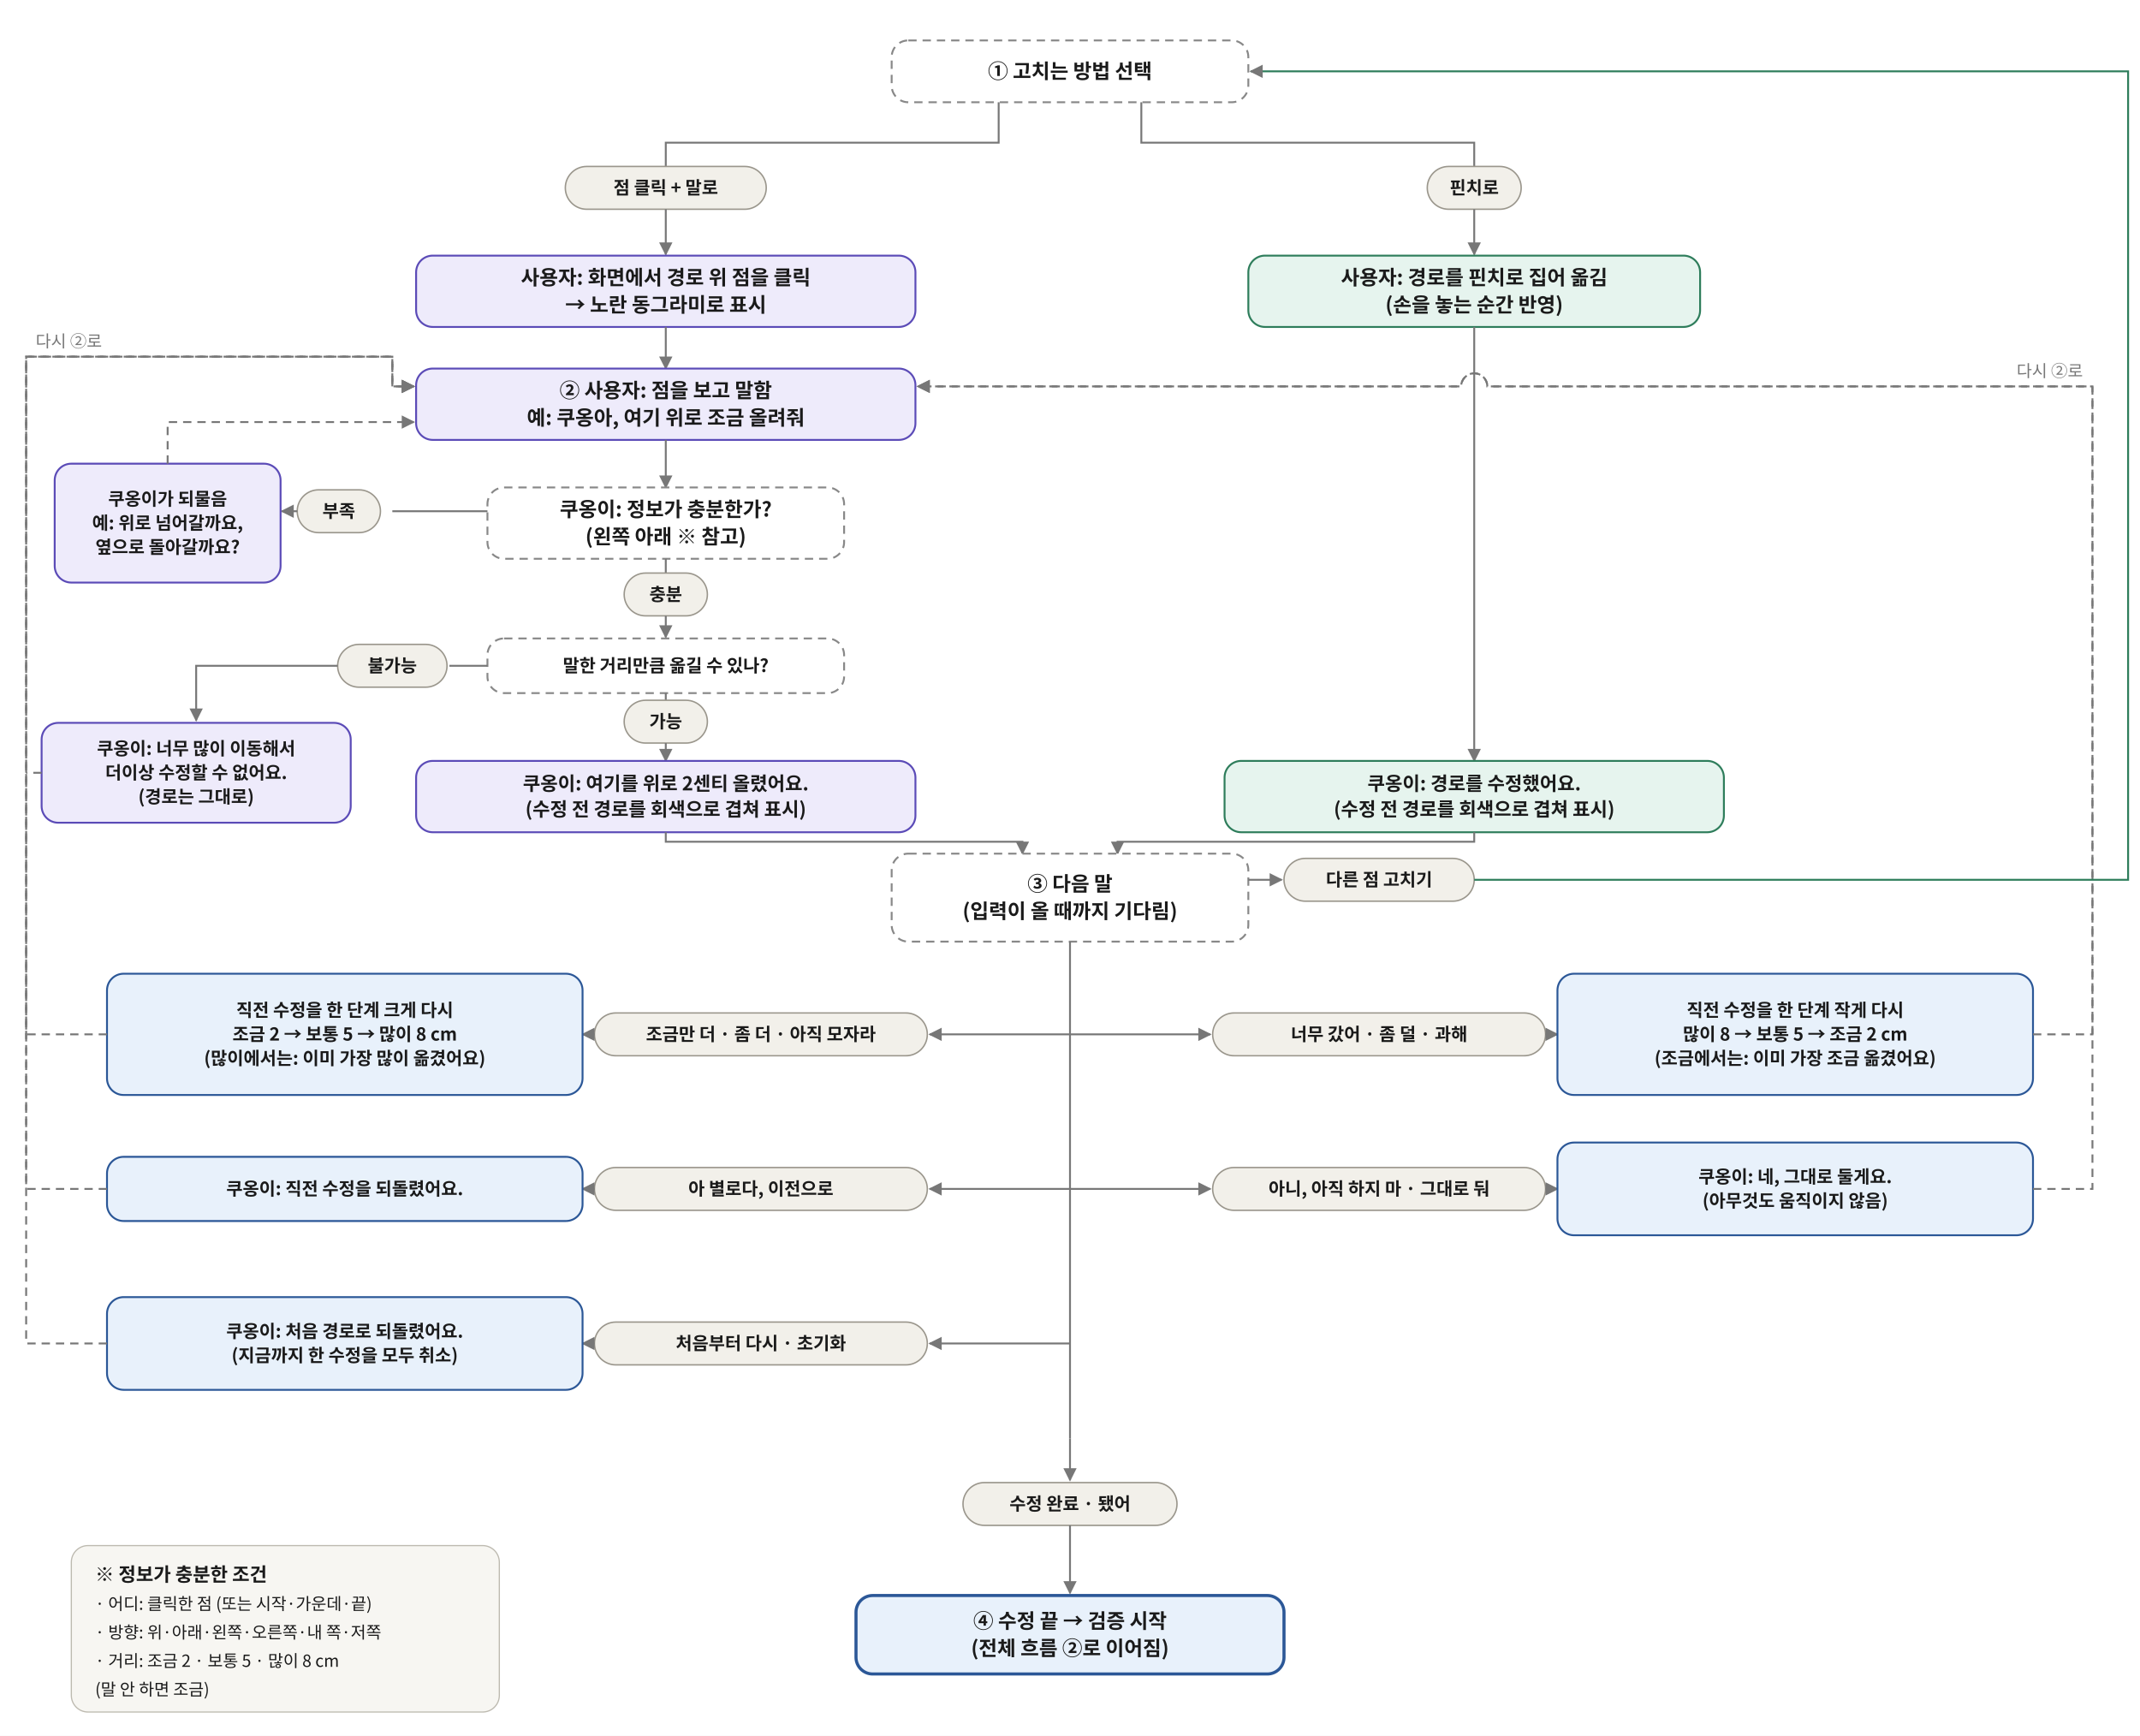
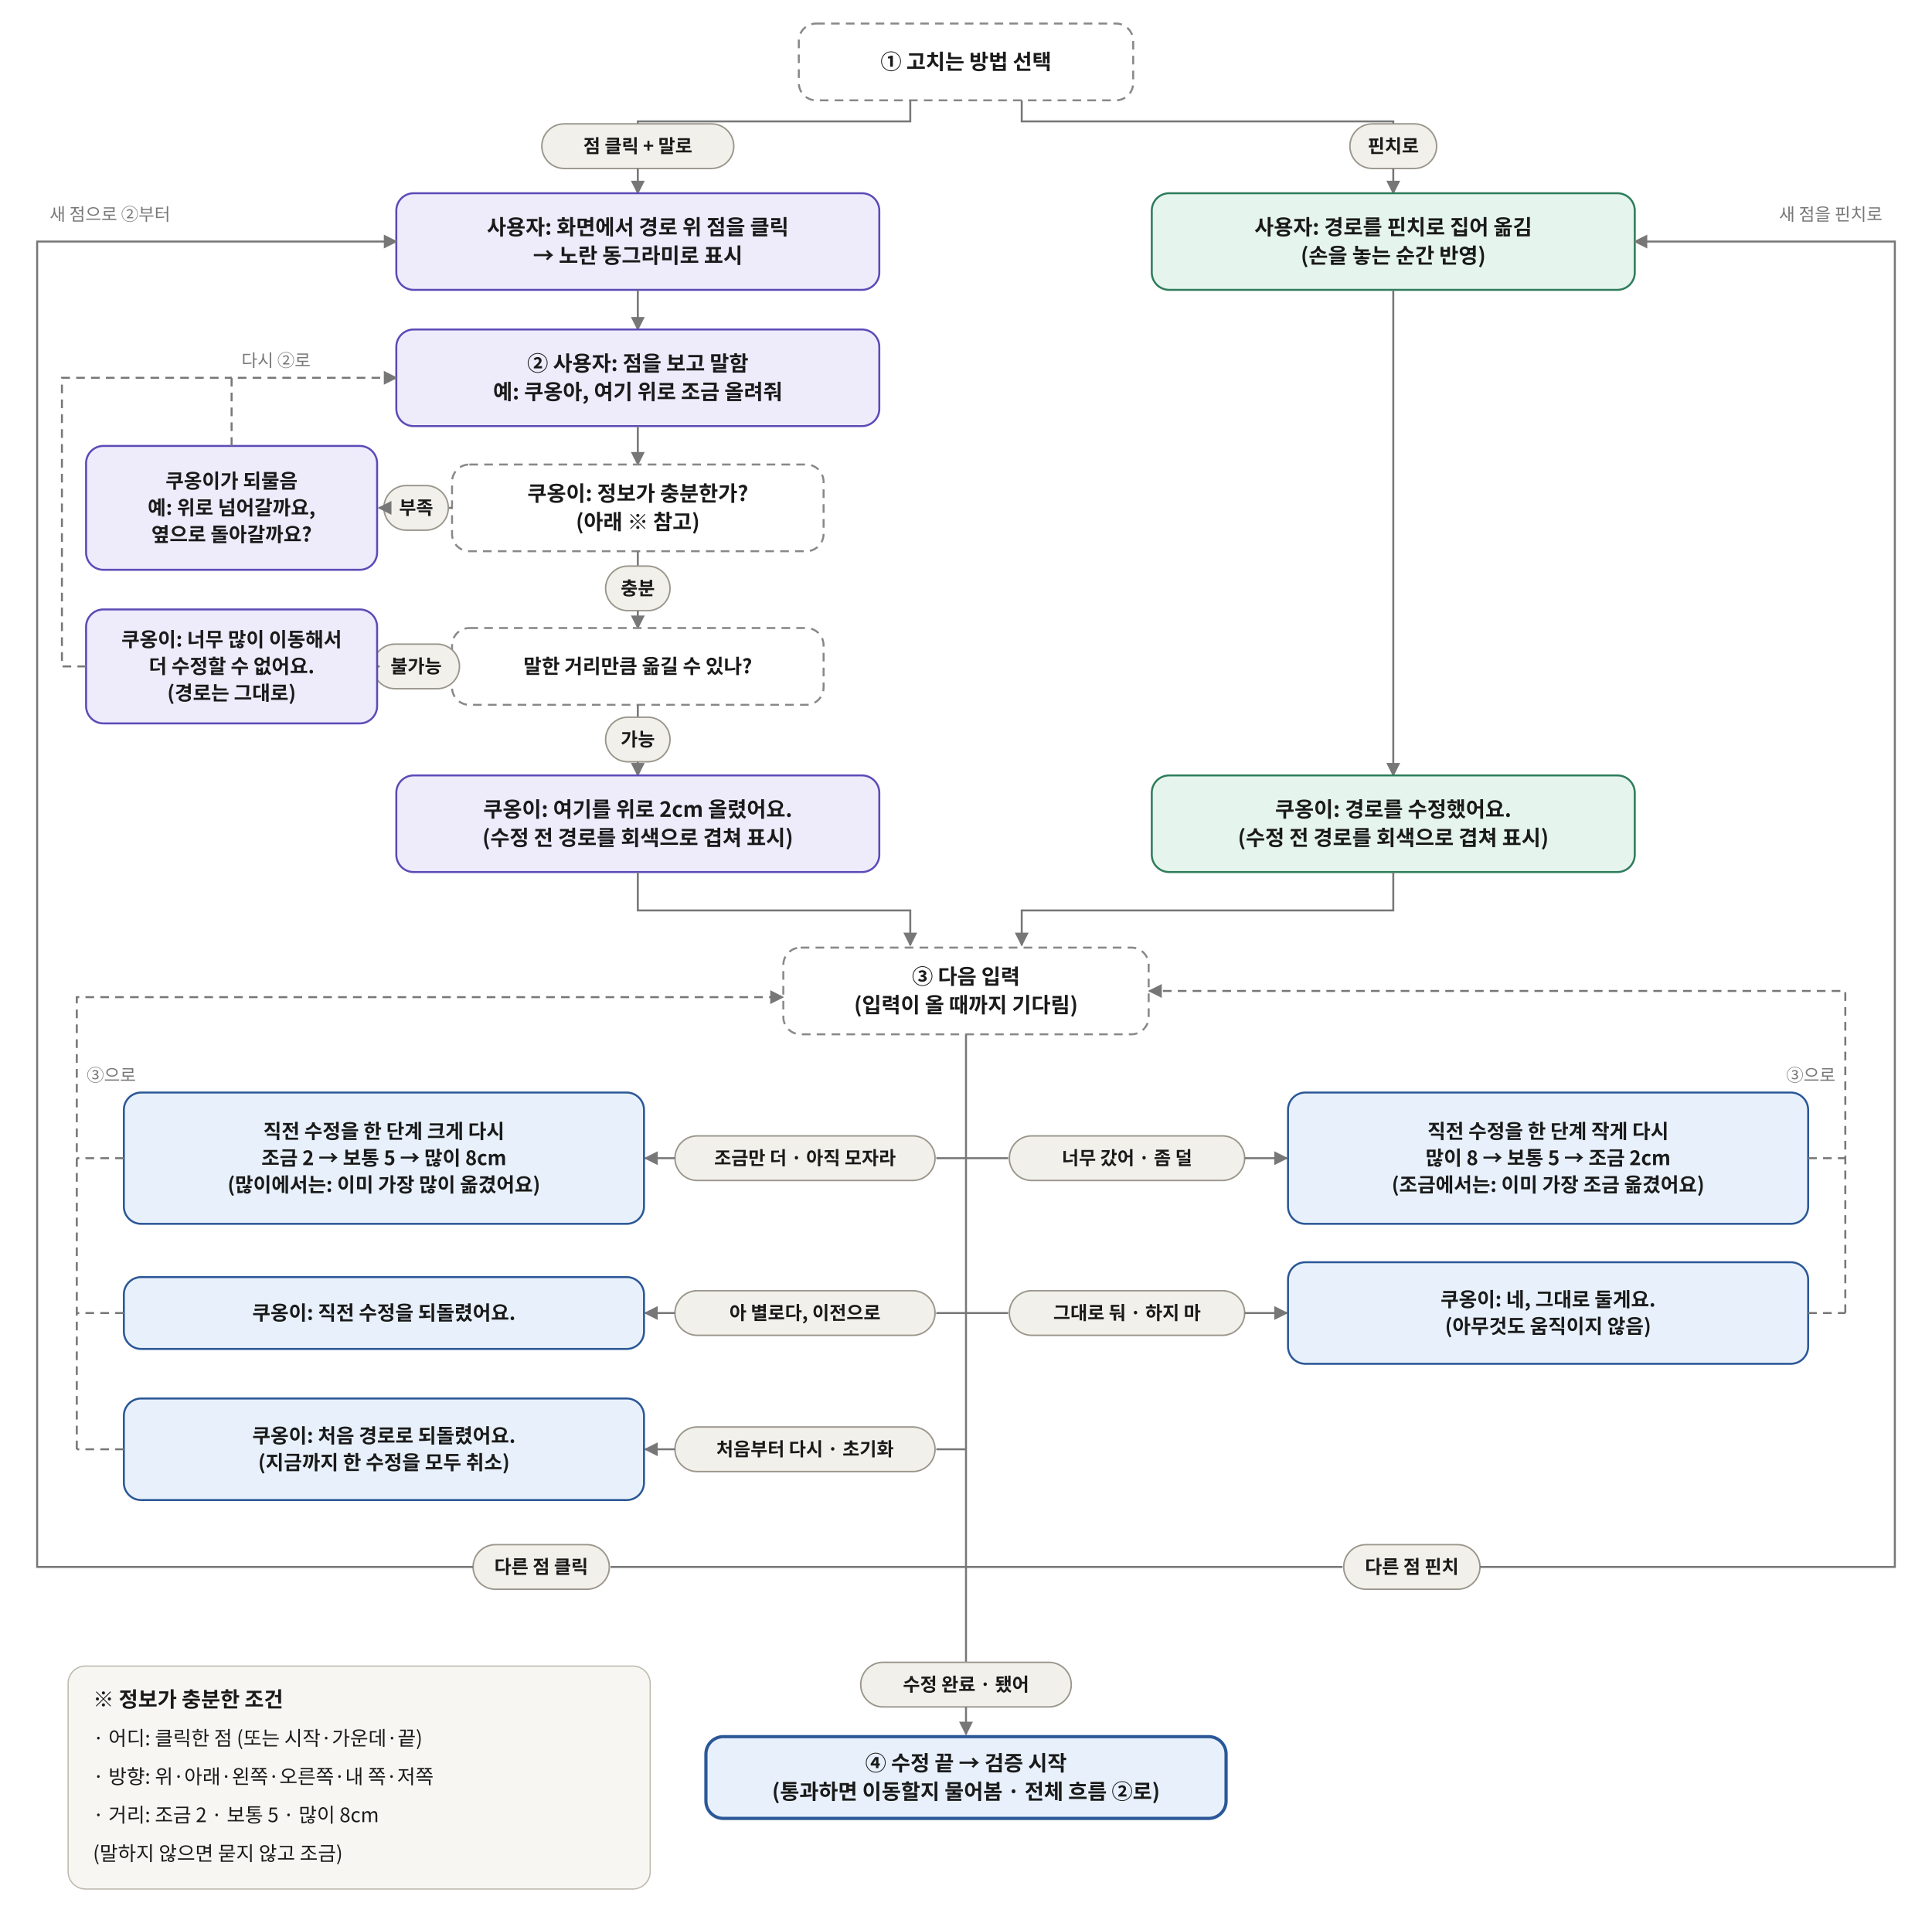
- <svg xmlns="http://www.w3.org/2000/svg" width="1800" height="1460" viewBox="0 0 1800 1460">
+ <svg xmlns="http://www.w3.org/2000/svg" width="1560" height="1550" viewBox="0 0 1560 1550">
  <defs>
    <marker id="ah" viewBox="0 0 10 10" refX="9" refY="5" markerWidth="7" markerHeight="7" orient="auto">
      <path d="M0,0 L10,5 L0,10 z" fill="#777777" />
    </marker>
  </defs>
-   <rect width="1800" height="1460" fill="white" />
-   <rect x="750.0" y="34.0" width="300" height="52" rx="14" fill="#FFFFFF" stroke="#888888" stroke-width="1.6" stroke-dasharray="7 5" />
-   <text x="900" y="65.95" font-size="17" font-weight="700" text-anchor="middle" font-family="Noto Sans CJK KR" fill="#1a1a1a">① 고치는 방법 선택</text>
-   <path d="M840,86 L840,120 L560,120 L560,140" fill="none" stroke="#777777" stroke-width="1.6" />
-   <path d="M960,86 L960,120 L1240,120 L1240,140" fill="none" stroke="#777777" stroke-width="1.6" />
-   <rect x="475.5" y="140.0" width="169" height="36" rx="18" fill="#F2F0EA" stroke="#9A968C" stroke-width="1.2" />
-   <text x="560" y="163.25" font-size="15" font-weight="700" text-anchor="middle" font-family="Noto Sans CJK KR" fill="#1a1a1a">점 클릭 + 말로</text>
-   <rect x="1200.5" y="140.0" width="79" height="36" rx="18" fill="#F2F0EA" stroke="#9A968C" stroke-width="1.2" />
-   <text x="1240" y="163.25" font-size="15" font-weight="700" text-anchor="middle" font-family="Noto Sans CJK KR" fill="#1a1a1a">핀치로</text>
-   <path d="M560,176 L560,214" fill="none" stroke="#777777" stroke-width="1.6" marker-end="url(#ah)" />
-   <path d="M1240,176 L1240,214" fill="none" stroke="#777777" stroke-width="1.6" marker-end="url(#ah)" />
-   <rect x="350.0" y="215.0" width="420" height="60" rx="14" fill="#EEEBFB" stroke="#5B4BB7" stroke-width="1.6" />
-   <text x="560" y="239.475" font-size="17" font-weight="700" text-anchor="middle" font-family="Noto Sans CJK KR" fill="#1a1a1a">사용자: 화면에서 경로 위 점을 클릭</text>
-   <text x="560" y="262.425" font-size="17" font-weight="700" text-anchor="middle" font-family="Noto Sans CJK KR" fill="#1a1a1a">→ 노란 동그라미로 표시</text>
-   <path d="M560,275 L560,310" fill="none" stroke="#777777" stroke-width="1.6" marker-end="url(#ah)" />
-   <rect x="350.0" y="310.0" width="420" height="60" rx="14" fill="#EEEBFB" stroke="#5B4BB7" stroke-width="1.6" />
-   <text x="560" y="334.475" font-size="17" font-weight="700" text-anchor="middle" font-family="Noto Sans CJK KR" fill="#1a1a1a">② 사용자: 점을 보고 말함</text>
-   <text x="560" y="357.425" font-size="17" font-weight="700" text-anchor="middle" font-family="Noto Sans CJK KR" fill="#1a1a1a">예: 쿠옹아, 여기 위로 조금 올려줘</text>
-   <path d="M560,370 L560,410" fill="none" stroke="#777777" stroke-width="1.6" marker-end="url(#ah)" />
-   <rect x="410.0" y="410.0" width="300" height="60" rx="14" fill="#FFFFFF" stroke="#888888" stroke-width="1.6" stroke-dasharray="7 5" />
-   <text x="560" y="434.475" font-size="17" font-weight="700" text-anchor="middle" font-family="Noto Sans CJK KR" fill="#1a1a1a">쿠옹이: 정보가 충분한가?</text>
-   <text x="560" y="457.425" font-size="17" font-weight="700" text-anchor="middle" font-family="Noto Sans CJK KR" fill="#1a1a1a">(왼쪽 아래 ※ 참고)</text>
-   <path d="M410,430 L330,430" fill="none" stroke="#777777" stroke-width="1.6" />
-   <rect x="250.0" y="412.0" width="70" height="36" rx="18" fill="#F2F0EA" stroke="#9A968C" stroke-width="1.2" />
-   <text x="285" y="435.25" font-size="15" font-weight="700" text-anchor="middle" font-family="Noto Sans CJK KR" fill="#1a1a1a">부족</text>
-   <path d="M250,430 L237,430" fill="none" stroke="#777777" stroke-width="1.6" marker-end="url(#ah)" />
-   <rect x="46.0" y="390.0" width="190" height="100" rx="14" fill="#EEEBFB" stroke="#5B4BB7" stroke-width="1.6" />
-   <text x="141" y="425.0" font-size="15" font-weight="700" text-anchor="middle" font-family="Noto Sans CJK KR" fill="#1a1a1a">쿠옹이가 되물음</text>
-   <text x="141" y="445.25" font-size="15" font-weight="700" text-anchor="middle" font-family="Noto Sans CJK KR" fill="#1a1a1a">예: 위로 넘어갈까요,</text>
-   <text x="141" y="465.5" font-size="15" font-weight="700" text-anchor="middle" font-family="Noto Sans CJK KR" fill="#1a1a1a">옆으로 돌아갈까요?</text>
-   <path d="M141,390 L141,355 L348,355" fill="none" stroke="#777777" stroke-width="1.6" stroke-dasharray="7 5" marker-end="url(#ah)" />
-   <path d="M560,470 L560,484" fill="none" stroke="#777777" stroke-width="1.6" />
-   <rect x="525.0" y="482.0" width="70" height="36" rx="18" fill="#F2F0EA" stroke="#9A968C" stroke-width="1.2" />
-   <text x="560" y="505.25" font-size="15" font-weight="700" text-anchor="middle" font-family="Noto Sans CJK KR" fill="#1a1a1a">충분</text>
-   <path d="M560,518 L560,536" fill="none" stroke="#777777" stroke-width="1.6" marker-end="url(#ah)" />
-   <rect x="410.0" y="537.0" width="300" height="46" rx="14" fill="#FFFFFF" stroke="#888888" stroke-width="1.6" stroke-dasharray="7 5" />
-   <text x="560" y="565.25" font-size="15" font-weight="700" text-anchor="middle" font-family="Noto Sans CJK KR" fill="#1a1a1a">말한 거리만큼 옮길 수 있나?</text>
-   <path d="M560,583 L560,593" fill="none" stroke="#777777" stroke-width="1.6" />
-   <rect x="525.0" y="589.0" width="70" height="36" rx="18" fill="#F2F0EA" stroke="#9A968C" stroke-width="1.2" />
-   <text x="560" y="612.25" font-size="15" font-weight="700" text-anchor="middle" font-family="Noto Sans CJK KR" fill="#1a1a1a">가능</text>
-   <path d="M560,625 L560,640" fill="none" stroke="#777777" stroke-width="1.6" marker-end="url(#ah)" />
-   <rect x="350.0" y="640.0" width="420" height="60" rx="14" fill="#EEEBFB" stroke="#5B4BB7" stroke-width="1.6" />
-   <text x="560" y="664.8" font-size="16" font-weight="700" text-anchor="middle" font-family="Noto Sans CJK KR" fill="#1a1a1a">쿠옹이: 여기를 위로 2센티 올렸어요.</text>
-   <text x="560" y="686.4" font-size="16" font-weight="700" text-anchor="middle" font-family="Noto Sans CJK KR" fill="#1a1a1a">(수정 전 경로를 회색으로 겹쳐 표시)</text>
-   <path d="M410,560 L378,560" fill="none" stroke="#777777" stroke-width="1.6" />
-   <rect x="284.0" y="542.0" width="92" height="36" rx="18" fill="#F2F0EA" stroke="#9A968C" stroke-width="1.2" />
-   <text x="330" y="565.25" font-size="15" font-weight="700" text-anchor="middle" font-family="Noto Sans CJK KR" fill="#1a1a1a">불가능</text>
-   <path d="M284,560 L165,560 L165,606" fill="none" stroke="#777777" stroke-width="1.6" marker-end="url(#ah)" />
-   <rect x="35.0" y="608.0" width="260" height="84" rx="14" fill="#EEEBFB" stroke="#5B4BB7" stroke-width="1.6" />
-   <text x="165" y="635.0" font-size="15" font-weight="700" text-anchor="middle" font-family="Noto Sans CJK KR" fill="#1a1a1a">쿠옹이: 너무 많이 이동해서</text>
-   <text x="165" y="655.25" font-size="15" font-weight="700" text-anchor="middle" font-family="Noto Sans CJK KR" fill="#1a1a1a">더이상 수정할 수 없어요.</text>
-   <text x="165" y="675.5" font-size="15" font-weight="700" text-anchor="middle" font-family="Noto Sans CJK KR" fill="#1a1a1a">(경로는 그대로)</text>
-   <path d="M35,650 L22,650" fill="none" stroke="#777777" stroke-width="1.6" stroke-dasharray="7 5" />
-   <rect x="1050.0" y="215.0" width="380" height="60" rx="14" fill="#E6F4EE" stroke="#2E7D5B" stroke-width="1.6" />
-   <text x="1240" y="239.475" font-size="17" font-weight="700" text-anchor="middle" font-family="Noto Sans CJK KR" fill="#1a1a1a">사용자: 경로를 핀치로 집어 옮김</text>
-   <text x="1240" y="262.425" font-size="17" font-weight="700" text-anchor="middle" font-family="Noto Sans CJK KR" fill="#1a1a1a">(손을 놓는 순간 반영)</text>
-   <path d="M1240,275 L1240,640" fill="none" stroke="#777777" stroke-width="1.6" marker-end="url(#ah)" />
-   <rect x="1030.0" y="640.0" width="420" height="60" rx="14" fill="#E6F4EE" stroke="#2E7D5B" stroke-width="1.6" />
-   <text x="1240" y="664.8" font-size="16" font-weight="700" text-anchor="middle" font-family="Noto Sans CJK KR" fill="#1a1a1a">쿠옹이: 경로를 수정했어요.</text>
-   <text x="1240" y="686.4" font-size="16" font-weight="700" text-anchor="middle" font-family="Noto Sans CJK KR" fill="#1a1a1a">(수정 전 경로를 회색으로 겹쳐 표시)</text>
-   <path d="M560,700 L560,708 L860,708 L860,718" fill="none" stroke="#777777" stroke-width="1.6" marker-end="url(#ah)" />
-   <path d="M1240,700 L1240,708 L940,708 L940,718" fill="none" stroke="#777777" stroke-width="1.6" marker-end="url(#ah)" />
-   <rect x="750.0" y="718.0" width="300" height="74" rx="14" fill="#FFFFFF" stroke="#888888" stroke-width="1.6" stroke-dasharray="7 5" />
-   <text x="900" y="749.475" font-size="17" font-weight="700" text-anchor="middle" font-family="Noto Sans CJK KR" fill="#1a1a1a">③ 다음 말</text>
-   <text x="900" y="772.425" font-size="17" font-weight="700" text-anchor="middle" font-family="Noto Sans CJK KR" fill="#1a1a1a">(입력이 올 때까지 기다림)</text>
-   <path d="M900,792 L900,1210" fill="none" stroke="#777777" stroke-width="1.6" />
-   <path d="M900,870 L782,870" fill="none" stroke="#777777" stroke-width="1.6" marker-end="url(#ah)" />
-   <rect x="500.0" y="852.0" width="280" height="36" rx="18" fill="#F2F0EA" stroke="#9A968C" stroke-width="1.2" />
-   <text x="640" y="875.25" font-size="15" font-weight="700" text-anchor="middle" font-family="Noto Sans CJK KR" fill="#1a1a1a">조금만 더 · 좀 더 · 아직 모자라</text>
-   <path d="M500,870 L490,870" fill="none" stroke="#777777" stroke-width="1.6" marker-end="url(#ah)" />
-   <rect x="90.0" y="819.0" width="400" height="102" rx="14" fill="#E8F1FB" stroke="#2B5797" stroke-width="1.6" />
-   <text x="290" y="855.0" font-size="15" font-weight="700" text-anchor="middle" font-family="Noto Sans CJK KR" fill="#1a1a1a">직전 수정을 한 단계 크게 다시</text>
-   <text x="290" y="875.25" font-size="15" font-weight="700" text-anchor="middle" font-family="Noto Sans CJK KR" fill="#1a1a1a">조금 2 → 보통 5 → 많이 8 cm</text>
-   <text x="290" y="895.5" font-size="15" font-weight="700" text-anchor="middle" font-family="Noto Sans CJK KR" fill="#1a1a1a">(많이에서는: 이미 가장 많이 옮겼어요)</text>
-   <path d="M90,870 L22,870 L22,300 L330,300 L330,325 L348,325" fill="none" stroke="#777777" stroke-width="1.6" stroke-dasharray="7 5" marker-end="url(#ah)" />
-   <path d="M900,870 L1018,870" fill="none" stroke="#777777" stroke-width="1.6" marker-end="url(#ah)" />
-   <rect x="1020.0" y="852.0" width="280" height="36" rx="18" fill="#F2F0EA" stroke="#9A968C" stroke-width="1.2" />
-   <text x="1160" y="875.25" font-size="15" font-weight="700" text-anchor="middle" font-family="Noto Sans CJK KR" fill="#1a1a1a">너무 갔어 · 좀 덜 · 과해</text>
-   <path d="M1300,870 L1310,870" fill="none" stroke="#777777" stroke-width="1.6" marker-end="url(#ah)" />
-   <rect x="1310.0" y="819.0" width="400" height="102" rx="14" fill="#E8F1FB" stroke="#2B5797" stroke-width="1.6" />
-   <text x="1510" y="855.0" font-size="15" font-weight="700" text-anchor="middle" font-family="Noto Sans CJK KR" fill="#1a1a1a">직전 수정을 한 단계 작게 다시</text>
-   <text x="1510" y="875.25" font-size="15" font-weight="700" text-anchor="middle" font-family="Noto Sans CJK KR" fill="#1a1a1a">많이 8 → 보통 5 → 조금 2 cm</text>
-   <text x="1510" y="895.5" font-size="15" font-weight="700" text-anchor="middle" font-family="Noto Sans CJK KR" fill="#1a1a1a">(조금에서는: 이미 가장 조금 옮겼어요)</text>
-   <path d="M1710,870 L1760,870 L1760,325 L1251,325 A11,11 0 0 0 1229,325 L772,325" fill="none" stroke="#777777" stroke-width="1.6" stroke-dasharray="7 5" marker-end="url(#ah)" />
-   <path d="M900,1000 L782,1000" fill="none" stroke="#777777" stroke-width="1.6" marker-end="url(#ah)" />
-   <rect x="500.0" y="982.0" width="280" height="36" rx="18" fill="#F2F0EA" stroke="#9A968C" stroke-width="1.2" />
-   <text x="640" y="1005.25" font-size="15" font-weight="700" text-anchor="middle" font-family="Noto Sans CJK KR" fill="#1a1a1a">아 별로다, 이전으로</text>
-   <path d="M500,1000 L490,1000" fill="none" stroke="#777777" stroke-width="1.6" marker-end="url(#ah)" />
-   <rect x="90.0" y="973.0" width="400" height="54" rx="14" fill="#E8F1FB" stroke="#2B5797" stroke-width="1.6" />
-   <text x="290" y="1005.25" font-size="15" font-weight="700" text-anchor="middle" font-family="Noto Sans CJK KR" fill="#1a1a1a">쿠옹이: 직전 수정을 되돌렸어요.</text>
-   <path d="M90,1000 L22,1000 L22,300 L330,300 L330,325 L348,325" fill="none" stroke="#777777" stroke-width="1.6" stroke-dasharray="7 5" marker-end="url(#ah)" />
-   <path d="M900,1000 L1018,1000" fill="none" stroke="#777777" stroke-width="1.6" marker-end="url(#ah)" />
-   <rect x="1020.0" y="982.0" width="280" height="36" rx="18" fill="#F2F0EA" stroke="#9A968C" stroke-width="1.2" />
-   <text x="1160" y="1005.25" font-size="15" font-weight="700" text-anchor="middle" font-family="Noto Sans CJK KR" fill="#1a1a1a">아니, 아직 하지 마 · 그대로 둬</text>
-   <path d="M1300,1000 L1310,1000" fill="none" stroke="#777777" stroke-width="1.6" marker-end="url(#ah)" />
-   <rect x="1310.0" y="961.0" width="400" height="78" rx="14" fill="#E8F1FB" stroke="#2B5797" stroke-width="1.6" />
-   <text x="1510" y="995.125" font-size="15" font-weight="700" text-anchor="middle" font-family="Noto Sans CJK KR" fill="#1a1a1a">쿠옹이: 네, 그대로 둘게요.</text>
-   <text x="1510" y="1015.375" font-size="15" font-weight="700" text-anchor="middle" font-family="Noto Sans CJK KR" fill="#1a1a1a">(아무것도 움직이지 않음)</text>
-   <path d="M1710,1000 L1760,1000 L1760,325 L1251,325 A11,11 0 0 0 1229,325 L772,325" fill="none" stroke="#777777" stroke-width="1.6" stroke-dasharray="7 5" marker-end="url(#ah)" />
-   <path d="M900,1130 L782,1130" fill="none" stroke="#777777" stroke-width="1.6" marker-end="url(#ah)" />
-   <rect x="500.0" y="1112.0" width="280" height="36" rx="18" fill="#F2F0EA" stroke="#9A968C" stroke-width="1.2" />
-   <text x="640" y="1135.25" font-size="15" font-weight="700" text-anchor="middle" font-family="Noto Sans CJK KR" fill="#1a1a1a">처음부터 다시 · 초기화</text>
-   <path d="M500,1130 L490,1130" fill="none" stroke="#777777" stroke-width="1.6" marker-end="url(#ah)" />
-   <rect x="90.0" y="1091.0" width="400" height="78" rx="14" fill="#E8F1FB" stroke="#2B5797" stroke-width="1.6" />
-   <text x="290" y="1125.125" font-size="15" font-weight="700" text-anchor="middle" font-family="Noto Sans CJK KR" fill="#1a1a1a">쿠옹이: 처음 경로로 되돌렸어요.</text>
-   <text x="290" y="1145.375" font-size="15" font-weight="700" text-anchor="middle" font-family="Noto Sans CJK KR" fill="#1a1a1a">(지금까지 한 수정을 모두 취소)</text>
-   <path d="M90,1130 L22,1130 L22,300 L330,300 L330,325 L348,325" fill="none" stroke="#777777" stroke-width="1.6" stroke-dasharray="7 5" marker-end="url(#ah)" />
-   <text x="30" y="292" font-size="14" font-family="Noto Sans CJK KR" fill="#777">다시 ②로</text>
-   <text x="1752" y="317" font-size="14" font-family="Noto Sans CJK KR" fill="#777" text-anchor="end">다시 ②로</text>
-   <path d="M1050,740 L1078,740" fill="none" stroke="#777777" stroke-width="1.6" marker-end="url(#ah)" />
-   <rect x="1080.0" y="722.0" width="160" height="36" rx="18" fill="#F2F0EA" stroke="#9A968C" stroke-width="1.2" />
-   <text x="1160" y="745.25" font-size="15" font-weight="700" text-anchor="middle" font-family="Noto Sans CJK KR" fill="#1a1a1a">다른 점 고치기</text>
-   <path d="M1240,740 L1790,740 L1790,60 L1052,60" fill="none" stroke="#2E7D5B" stroke-width="1.6" marker-end="url(#ah)" />
-   <path d="M900,1210 L900,1245" fill="none" stroke="#777777" stroke-width="1.6" marker-end="url(#ah)" />
-   <rect x="810.0" y="1247.0" width="180" height="36" rx="18" fill="#F2F0EA" stroke="#9A968C" stroke-width="1.2" />
-   <text x="900" y="1270.25" font-size="15" font-weight="700" text-anchor="middle" font-family="Noto Sans CJK KR" fill="#1a1a1a">수정 완료 · 됐어</text>
-   <path d="M900,1283 L900,1340" fill="none" stroke="#777777" stroke-width="1.6" marker-end="url(#ah)" />
-   <rect x="720.0" y="1342.0" width="360" height="66" rx="14" fill="#E8F1FB" stroke="#2B5797" stroke-width="2.6" />
-   <text x="900" y="1369.475" font-size="17" font-weight="700" text-anchor="middle" font-family="Noto Sans CJK KR" fill="#1a1a1a">④ 수정 끝 → 검증 시작</text>
-   <text x="900" y="1392.425" font-size="17" font-weight="700" text-anchor="middle" font-family="Noto Sans CJK KR" fill="#1a1a1a">(전체 흐름 ②로 이어짐)</text>
-   <rect x="60" y="1300" width="360" height="140" rx="14" fill="#F7F6F2" stroke="#BDBAB0" />
-   <text x="80" y="1330" font-size="16" font-weight="700" font-family="Noto Sans CJK KR" fill="#1a1a1a">※ 정보가 충분한 조건</text>
-   <text x="80" y="1354" font-size="14" font-weight="400" font-family="Noto Sans CJK KR" fill="#1a1a1a">· 어디: 클릭한 점 (또는 시작·가운데·끝)</text>
-   <text x="80" y="1378" font-size="14" font-weight="400" font-family="Noto Sans CJK KR" fill="#1a1a1a">· 방향: 위·아래·왼쪽·오른쪽·내 쪽·저쪽</text>
-   <text x="80" y="1402" font-size="14" font-weight="400" font-family="Noto Sans CJK KR" fill="#1a1a1a">· 거리: 조금 2 · 보통 5 · 많이 8 cm</text>
-   <text x="80" y="1426" font-size="14" font-weight="400" font-family="Noto Sans CJK KR" fill="#1a1a1a">   (말 안 하면 조금)</text>
+   <rect width="1560" height="1550" fill="white" />
+   <rect x="645.0" y="19.0" width="270" height="62" rx="14" fill="#FFFFFF" stroke="#888888" stroke-width="1.6" stroke-dasharray="7 5" />
+   <text x="780" y="55.95" font-size="17" font-weight="700" text-anchor="middle" font-family="Noto Sans CJK KR" fill="#1a1a1a">① 고치는 방법 선택</text>
+   <path d="M735,81 L735,98 L515,98 L515,100" fill="none" stroke="#777777" stroke-width="1.6" />
+   <path d="M825,81 L825,98 L1125,98 L1125,100" fill="none" stroke="#777777" stroke-width="1.6" />
+   <rect x="437.5" y="100.0" width="155" height="36" rx="18" fill="#F2F0EA" stroke="#9A968C" stroke-width="1.2" />
+   <text x="515" y="123.25" font-size="15" font-weight="700" text-anchor="middle" font-family="Noto Sans CJK KR" fill="#1a1a1a">점 클릭 + 말로</text>
+   <rect x="1090.0" y="100.0" width="70" height="36" rx="18" fill="#F2F0EA" stroke="#9A968C" stroke-width="1.2" />
+   <text x="1125" y="123.25" font-size="15" font-weight="700" text-anchor="middle" font-family="Noto Sans CJK KR" fill="#1a1a1a">핀치로</text>
+   <path d="M515,136 L515,156" fill="none" stroke="#777777" stroke-width="1.6" marker-end="url(#ah)" />
+   <path d="M1125,136 L1125,156" fill="none" stroke="#777777" stroke-width="1.6" marker-end="url(#ah)" />
+   <rect x="320.0" y="156.0" width="390" height="78" rx="14" fill="#EEEBFB" stroke="#5B4BB7" stroke-width="1.6" />
+   <text x="515" y="189.475" font-size="17" font-weight="700" text-anchor="middle" font-family="Noto Sans CJK KR" fill="#1a1a1a">사용자: 화면에서 경로 위 점을 클릭</text>
+   <text x="515" y="212.425" font-size="17" font-weight="700" text-anchor="middle" font-family="Noto Sans CJK KR" fill="#1a1a1a">→ 노란 동그라미로 표시</text>
+   <path d="M515,234 L515,266" fill="none" stroke="#777777" stroke-width="1.6" marker-end="url(#ah)" />
+   <rect x="320.0" y="266.0" width="390" height="78" rx="14" fill="#EEEBFB" stroke="#5B4BB7" stroke-width="1.6" />
+   <text x="515" y="299.475" font-size="17" font-weight="700" text-anchor="middle" font-family="Noto Sans CJK KR" fill="#1a1a1a">② 사용자: 점을 보고 말함</text>
+   <text x="515" y="322.425" font-size="17" font-weight="700" text-anchor="middle" font-family="Noto Sans CJK KR" fill="#1a1a1a">예: 쿠옹아, 여기 위로 조금 올려줘</text>
+   <path d="M515,344 L515,375" fill="none" stroke="#777777" stroke-width="1.6" marker-end="url(#ah)" />
+   <rect x="365.0" y="375.0" width="300" height="70" rx="14" fill="#FFFFFF" stroke="#888888" stroke-width="1.6" stroke-dasharray="7 5" />
+   <text x="515" y="404.475" font-size="17" font-weight="700" text-anchor="middle" font-family="Noto Sans CJK KR" fill="#1a1a1a">쿠옹이: 정보가 충분한가?</text>
+   <text x="515" y="427.425" font-size="17" font-weight="700" text-anchor="middle" font-family="Noto Sans CJK KR" fill="#1a1a1a">(아래 ※ 참고)</text>
+   <path d="M365,410 L362,410" fill="none" stroke="#777777" stroke-width="1.6" />
+   <rect x="310.0" y="392.0" width="52" height="36" rx="18" fill="#F2F0EA" stroke="#9A968C" stroke-width="1.2" />
+   <text x="336" y="415.25" font-size="15" font-weight="700" text-anchor="middle" font-family="Noto Sans CJK KR" fill="#1a1a1a">부족</text>
+   <path d="M310,410 L306,410" fill="none" stroke="#777777" stroke-width="1.6" marker-end="url(#ah)" />
+   <rect x="69.5" y="360.0" width="235" height="100" rx="14" fill="#EEEBFB" stroke="#5B4BB7" stroke-width="1.6" />
+   <text x="187" y="394.0" font-size="16" font-weight="700" text-anchor="middle" font-family="Noto Sans CJK KR" fill="#1a1a1a">쿠옹이가 되물음</text>
+   <text x="187" y="415.6" font-size="16" font-weight="700" text-anchor="middle" font-family="Noto Sans CJK KR" fill="#1a1a1a">예: 위로 넘어갈까요,</text>
+   <text x="187" y="437.2" font-size="16" font-weight="700" text-anchor="middle" font-family="Noto Sans CJK KR" fill="#1a1a1a">옆으로 돌아갈까요?</text>
+   <path d="M187,360 L187,305 L320.0,305" fill="none" stroke="#777777" stroke-width="1.6" stroke-dasharray="7 5" marker-end="url(#ah)" />
+   <text x="195" y="296" font-size="14" font-family="Noto Sans CJK KR" fill="#777" text-anchor="start">다시 ②로</text>
+   <path d="M515,445 L515,457" fill="none" stroke="#777777" stroke-width="1.6" />
+   <rect x="489.0" y="457.0" width="52" height="36" rx="18" fill="#F2F0EA" stroke="#9A968C" stroke-width="1.2" />
+   <text x="515" y="480.25" font-size="15" font-weight="700" text-anchor="middle" font-family="Noto Sans CJK KR" fill="#1a1a1a">충분</text>
+   <path d="M515,493 L515,507" fill="none" stroke="#777777" stroke-width="1.6" marker-end="url(#ah)" />
+   <rect x="365.0" y="507.0" width="300" height="62" rx="14" fill="#FFFFFF" stroke="#888888" stroke-width="1.6" stroke-dasharray="7 5" />
+   <text x="515" y="543.6" font-size="16" font-weight="700" text-anchor="middle" font-family="Noto Sans CJK KR" fill="#1a1a1a">말한 거리만큼 옮길 수 있나?</text>
+   <path d="M365,538 L362,538" fill="none" stroke="#777777" stroke-width="1.6" />
+   <rect x="301.0" y="520.0" width="70" height="36" rx="18" fill="#F2F0EA" stroke="#9A968C" stroke-width="1.2" />
+   <text x="336" y="543.25" font-size="15" font-weight="700" text-anchor="middle" font-family="Noto Sans CJK KR" fill="#1a1a1a">불가능</text>
+   <path d="M301,538 L306,538" fill="none" stroke="#777777" stroke-width="1.6" marker-end="url(#ah)" />
+   <rect x="69.5" y="492.0" width="235" height="92" rx="14" fill="#EEEBFB" stroke="#5B4BB7" stroke-width="1.6" />
+   <text x="187" y="522.0" font-size="16" font-weight="700" text-anchor="middle" font-family="Noto Sans CJK KR" fill="#1a1a1a">쿠옹이: 너무 많이 이동해서</text>
+   <text x="187" y="543.6" font-size="16" font-weight="700" text-anchor="middle" font-family="Noto Sans CJK KR" fill="#1a1a1a">더 수정할 수 없어요.</text>
+   <text x="187" y="565.2" font-size="16" font-weight="700" text-anchor="middle" font-family="Noto Sans CJK KR" fill="#1a1a1a">(경로는 그대로)</text>
+   <path d="M69.5,538 L50,538 L50,305 L187,305" fill="none" stroke="#777777" stroke-width="1.6" stroke-dasharray="7 5" />
+   <path d="M515,569 L515,579" fill="none" stroke="#777777" stroke-width="1.6" />
+   <rect x="489.0" y="579.0" width="52" height="36" rx="18" fill="#F2F0EA" stroke="#9A968C" stroke-width="1.2" />
+   <text x="515" y="602.25" font-size="15" font-weight="700" text-anchor="middle" font-family="Noto Sans CJK KR" fill="#1a1a1a">가능</text>
+   <path d="M515,615 L515,626" fill="none" stroke="#777777" stroke-width="1.6" marker-end="url(#ah)" />
+   <rect x="320.0" y="626.0" width="390" height="78" rx="14" fill="#EEEBFB" stroke="#5B4BB7" stroke-width="1.6" />
+   <text x="515" y="659.475" font-size="17" font-weight="700" text-anchor="middle" font-family="Noto Sans CJK KR" fill="#1a1a1a">쿠옹이: 여기를 위로 2cm 올렸어요.</text>
+   <text x="515" y="682.425" font-size="17" font-weight="700" text-anchor="middle" font-family="Noto Sans CJK KR" fill="#1a1a1a">(수정 전 경로를 회색으로 겹쳐 표시)</text>
+   <rect x="930.0" y="156.0" width="390" height="78" rx="14" fill="#E6F4EE" stroke="#2E7D5B" stroke-width="1.6" />
+   <text x="1125" y="189.475" font-size="17" font-weight="700" text-anchor="middle" font-family="Noto Sans CJK KR" fill="#1a1a1a">사용자: 경로를 핀치로 집어 옮김</text>
+   <text x="1125" y="212.425" font-size="17" font-weight="700" text-anchor="middle" font-family="Noto Sans CJK KR" fill="#1a1a1a">(손을 놓는 순간 반영)</text>
+   <path d="M1125,234 L1125,626" fill="none" stroke="#777777" stroke-width="1.6" marker-end="url(#ah)" />
+   <rect x="930.0" y="626.0" width="390" height="78" rx="14" fill="#E6F4EE" stroke="#2E7D5B" stroke-width="1.6" />
+   <text x="1125" y="659.475" font-size="17" font-weight="700" text-anchor="middle" font-family="Noto Sans CJK KR" fill="#1a1a1a">쿠옹이: 경로를 수정했어요.</text>
+   <text x="1125" y="682.425" font-size="17" font-weight="700" text-anchor="middle" font-family="Noto Sans CJK KR" fill="#1a1a1a">(수정 전 경로를 회색으로 겹쳐 표시)</text>
+   <path d="M515,704 L515,735 L735,735 L735,763" fill="none" stroke="#777777" stroke-width="1.6" marker-end="url(#ah)" />
+   <path d="M1125,704 L1125,735 L825,735 L825,763" fill="none" stroke="#777777" stroke-width="1.6" marker-end="url(#ah)" />
+   <rect x="632.5" y="765.0" width="295" height="70" rx="14" fill="#FFFFFF" stroke="#888888" stroke-width="1.6" stroke-dasharray="7 5" />
+   <text x="780" y="794.475" font-size="17" font-weight="700" text-anchor="middle" font-family="Noto Sans CJK KR" fill="#1a1a1a">③ 다음 입력</text>
+   <text x="780" y="817.425" font-size="17" font-weight="700" text-anchor="middle" font-family="Noto Sans CJK KR" fill="#1a1a1a">(입력이 올 때까지 기다림)</text>
+   <path d="M780,835 L780,1342" fill="none" stroke="#777777" stroke-width="1.6" />
+   <path d="M780,935 L756,935" fill="none" stroke="#777777" stroke-width="1.6" />
+   <rect x="545.0" y="917.0" width="210" height="36" rx="18" fill="#F2F0EA" stroke="#9A968C" stroke-width="1.2" />
+   <text x="650" y="940.25" font-size="15" font-weight="700" text-anchor="middle" font-family="Noto Sans CJK KR" fill="#1a1a1a">조금만 더 · 아직 모자라</text>
+   <path d="M545,935 L521,935" fill="none" stroke="#777777" stroke-width="1.6" marker-end="url(#ah)" />
+   <rect x="100.0" y="882.0" width="420" height="106" rx="14" fill="#E8F1FB" stroke="#2B5797" stroke-width="1.6" />
+   <text x="310" y="919.0" font-size="16" font-weight="700" text-anchor="middle" font-family="Noto Sans CJK KR" fill="#1a1a1a">직전 수정을 한 단계 크게 다시</text>
+   <text x="310" y="940.6" font-size="16" font-weight="700" text-anchor="middle" font-family="Noto Sans CJK KR" fill="#1a1a1a">조금 2 → 보통 5 → 많이 8cm</text>
+   <text x="310" y="962.2" font-size="16" font-weight="700" text-anchor="middle" font-family="Noto Sans CJK KR" fill="#1a1a1a">(많이에서는: 이미 가장 많이 옮겼어요)</text>
+   <path d="M100,935 L62,935" fill="none" stroke="#777777" stroke-width="1.6" stroke-dasharray="7 5" />
+   <path d="M780,935 L814,935" fill="none" stroke="#777777" stroke-width="1.6" />
+   <rect x="815.0" y="917.0" width="190" height="36" rx="18" fill="#F2F0EA" stroke="#9A968C" stroke-width="1.2" />
+   <text x="910" y="940.25" font-size="15" font-weight="700" text-anchor="middle" font-family="Noto Sans CJK KR" fill="#1a1a1a">너무 갔어 · 좀 덜</text>
+   <path d="M1005,935 L1039,935" fill="none" stroke="#777777" stroke-width="1.6" marker-end="url(#ah)" />
+   <rect x="1040.0" y="882.0" width="420" height="106" rx="14" fill="#E8F1FB" stroke="#2B5797" stroke-width="1.6" />
+   <text x="1250" y="919.0" font-size="16" font-weight="700" text-anchor="middle" font-family="Noto Sans CJK KR" fill="#1a1a1a">직전 수정을 한 단계 작게 다시</text>
+   <text x="1250" y="940.6" font-size="16" font-weight="700" text-anchor="middle" font-family="Noto Sans CJK KR" fill="#1a1a1a">많이 8 → 보통 5 → 조금 2cm</text>
+   <text x="1250" y="962.2" font-size="16" font-weight="700" text-anchor="middle" font-family="Noto Sans CJK KR" fill="#1a1a1a">(조금에서는: 이미 가장 조금 옮겼어요)</text>
+   <path d="M1460,935 L1490,935" fill="none" stroke="#777777" stroke-width="1.6" stroke-dasharray="7 5" />
+   <path d="M780,1060 L756,1060" fill="none" stroke="#777777" stroke-width="1.6" />
+   <rect x="545.0" y="1042.0" width="210" height="36" rx="18" fill="#F2F0EA" stroke="#9A968C" stroke-width="1.2" />
+   <text x="650" y="1065.25" font-size="15" font-weight="700" text-anchor="middle" font-family="Noto Sans CJK KR" fill="#1a1a1a">아 별로다, 이전으로</text>
+   <path d="M545,1060 L521,1060" fill="none" stroke="#777777" stroke-width="1.6" marker-end="url(#ah)" />
+   <rect x="100.0" y="1031.0" width="420" height="58" rx="14" fill="#E8F1FB" stroke="#2B5797" stroke-width="1.6" />
+   <text x="310" y="1065.6" font-size="16" font-weight="700" text-anchor="middle" font-family="Noto Sans CJK KR" fill="#1a1a1a">쿠옹이: 직전 수정을 되돌렸어요.</text>
+   <path d="M100,1060 L62,1060" fill="none" stroke="#777777" stroke-width="1.6" stroke-dasharray="7 5" />
+   <path d="M780,1060 L814,1060" fill="none" stroke="#777777" stroke-width="1.6" />
+   <rect x="815.0" y="1042.0" width="190" height="36" rx="18" fill="#F2F0EA" stroke="#9A968C" stroke-width="1.2" />
+   <text x="910" y="1065.25" font-size="15" font-weight="700" text-anchor="middle" font-family="Noto Sans CJK KR" fill="#1a1a1a">그대로 둬 · 하지 마</text>
+   <path d="M1005,1060 L1039,1060" fill="none" stroke="#777777" stroke-width="1.6" marker-end="url(#ah)" />
+   <rect x="1040.0" y="1019.0" width="420" height="82" rx="14" fill="#E8F1FB" stroke="#2B5797" stroke-width="1.6" />
+   <text x="1250" y="1054.8" font-size="16" font-weight="700" text-anchor="middle" font-family="Noto Sans CJK KR" fill="#1a1a1a">쿠옹이: 네, 그대로 둘게요.</text>
+   <text x="1250" y="1076.4" font-size="16" font-weight="700" text-anchor="middle" font-family="Noto Sans CJK KR" fill="#1a1a1a">(아무것도 움직이지 않음)</text>
+   <path d="M1460,1060 L1490,1060" fill="none" stroke="#777777" stroke-width="1.6" stroke-dasharray="7 5" />
+   <path d="M780,1170 L756,1170" fill="none" stroke="#777777" stroke-width="1.6" />
+   <rect x="545.0" y="1152.0" width="210" height="36" rx="18" fill="#F2F0EA" stroke="#9A968C" stroke-width="1.2" />
+   <text x="650" y="1175.25" font-size="15" font-weight="700" text-anchor="middle" font-family="Noto Sans CJK KR" fill="#1a1a1a">처음부터 다시 · 초기화</text>
+   <path d="M545,1170 L521,1170" fill="none" stroke="#777777" stroke-width="1.6" marker-end="url(#ah)" />
+   <rect x="100.0" y="1129.0" width="420" height="82" rx="14" fill="#E8F1FB" stroke="#2B5797" stroke-width="1.6" />
+   <text x="310" y="1164.8" font-size="16" font-weight="700" text-anchor="middle" font-family="Noto Sans CJK KR" fill="#1a1a1a">쿠옹이: 처음 경로로 되돌렸어요.</text>
+   <text x="310" y="1186.4" font-size="16" font-weight="700" text-anchor="middle" font-family="Noto Sans CJK KR" fill="#1a1a1a">(지금까지 한 수정을 모두 취소)</text>
+   <path d="M100,1170 L62,1170" fill="none" stroke="#777777" stroke-width="1.6" stroke-dasharray="7 5" />
+   <path d="M62,1170 L62,805 L632,805" fill="none" stroke="#777777" stroke-width="1.6" stroke-dasharray="7 5" marker-end="url(#ah)" />
+   <path d="M1490,1060 L1490,800 L928,800" fill="none" stroke="#777777" stroke-width="1.6" stroke-dasharray="7 5" marker-end="url(#ah)" />
+   <text x="70" y="873" font-size="14" font-family="Noto Sans CJK KR" fill="#777" text-anchor="start">③으로</text>
+   <text x="1482" y="873" font-size="14" font-family="Noto Sans CJK KR" fill="#777" text-anchor="end">③으로</text>
+   <path d="M780,1265 L493,1265" fill="none" stroke="#777777" stroke-width="1.6" />
+   <rect x="382.0" y="1247.0" width="110" height="36" rx="18" fill="#F2F0EA" stroke="#9A968C" stroke-width="1.2" />
+   <text x="437" y="1270.25" font-size="15" font-weight="700" text-anchor="middle" font-family="Noto Sans CJK KR" fill="#1a1a1a">다른 점 클릭</text>
+   <path d="M382,1265 L30,1265 L30,195 L320.0,195" fill="none" stroke="#777777" stroke-width="1.6" marker-end="url(#ah)" />
+   <text x="40" y="178" font-size="14" font-family="Noto Sans CJK KR" fill="#777" text-anchor="start">새 점으로 ②부터</text>
+   <path d="M780,1265 L1084,1265" fill="none" stroke="#777777" stroke-width="1.6" />
+   <rect x="1085.0" y="1247.0" width="110" height="36" rx="18" fill="#F2F0EA" stroke="#9A968C" stroke-width="1.2" />
+   <text x="1140" y="1270.25" font-size="15" font-weight="700" text-anchor="middle" font-family="Noto Sans CJK KR" fill="#1a1a1a">다른 점 핀치</text>
+   <path d="M1195,1265 L1530,1265 L1530,195 L1320.0,195" fill="none" stroke="#777777" stroke-width="1.6" marker-end="url(#ah)" />
+   <text x="1520" y="178" font-size="14" font-family="Noto Sans CJK KR" fill="#777" text-anchor="end">새 점을 핀치로</text>
+   <rect x="695.0" y="1342.0" width="170" height="36" rx="18" fill="#F2F0EA" stroke="#9A968C" stroke-width="1.2" />
+   <text x="780" y="1365.25" font-size="15" font-weight="700" text-anchor="middle" font-family="Noto Sans CJK KR" fill="#1a1a1a">수정 완료 · 됐어</text>
+   <path d="M780,1378 L780,1400" fill="none" stroke="#777777" stroke-width="1.6" marker-end="url(#ah)" />
+   <rect x="570.0" y="1402.0" width="420" height="66" rx="14" fill="#E8F1FB" stroke="#2B5797" stroke-width="2.6" />
+   <text x="780" y="1429.475" font-size="17" font-weight="700" text-anchor="middle" font-family="Noto Sans CJK KR" fill="#1a1a1a">④ 수정 끝 → 검증 시작</text>
+   <text x="780" y="1452.425" font-size="17" font-weight="700" text-anchor="middle" font-family="Noto Sans CJK KR" fill="#1a1a1a">(통과하면 이동할지 물어봄 · 전체 흐름 ②로)</text>
+   <rect x="55" y="1345" width="470" height="180" rx="14" fill="#F7F6F2" stroke="#BDBAB0" />
+   <text x="75" y="1378" font-size="17" font-weight="700" font-family="Noto Sans CJK KR" fill="#1a1a1a">※ 정보가 충분한 조건</text>
+   <text x="75" y="1409" font-size="16" font-weight="400" font-family="Noto Sans CJK KR" fill="#1a1a1a">· 어디: 클릭한 점 (또는 시작·가운데·끝)</text>
+   <text x="75" y="1440" font-size="16" font-weight="400" font-family="Noto Sans CJK KR" fill="#1a1a1a">· 방향: 위·아래·왼쪽·오른쪽·내 쪽·저쪽</text>
+   <text x="75" y="1471" font-size="16" font-weight="400" font-family="Noto Sans CJK KR" fill="#1a1a1a">· 거리: 조금 2 · 보통 5 · 많이 8cm</text>
+   <text x="75" y="1502" font-size="16" font-weight="400" font-family="Noto Sans CJK KR" fill="#1a1a1a">(말하지 않으면 묻지 않고 조금)</text>
</svg>
